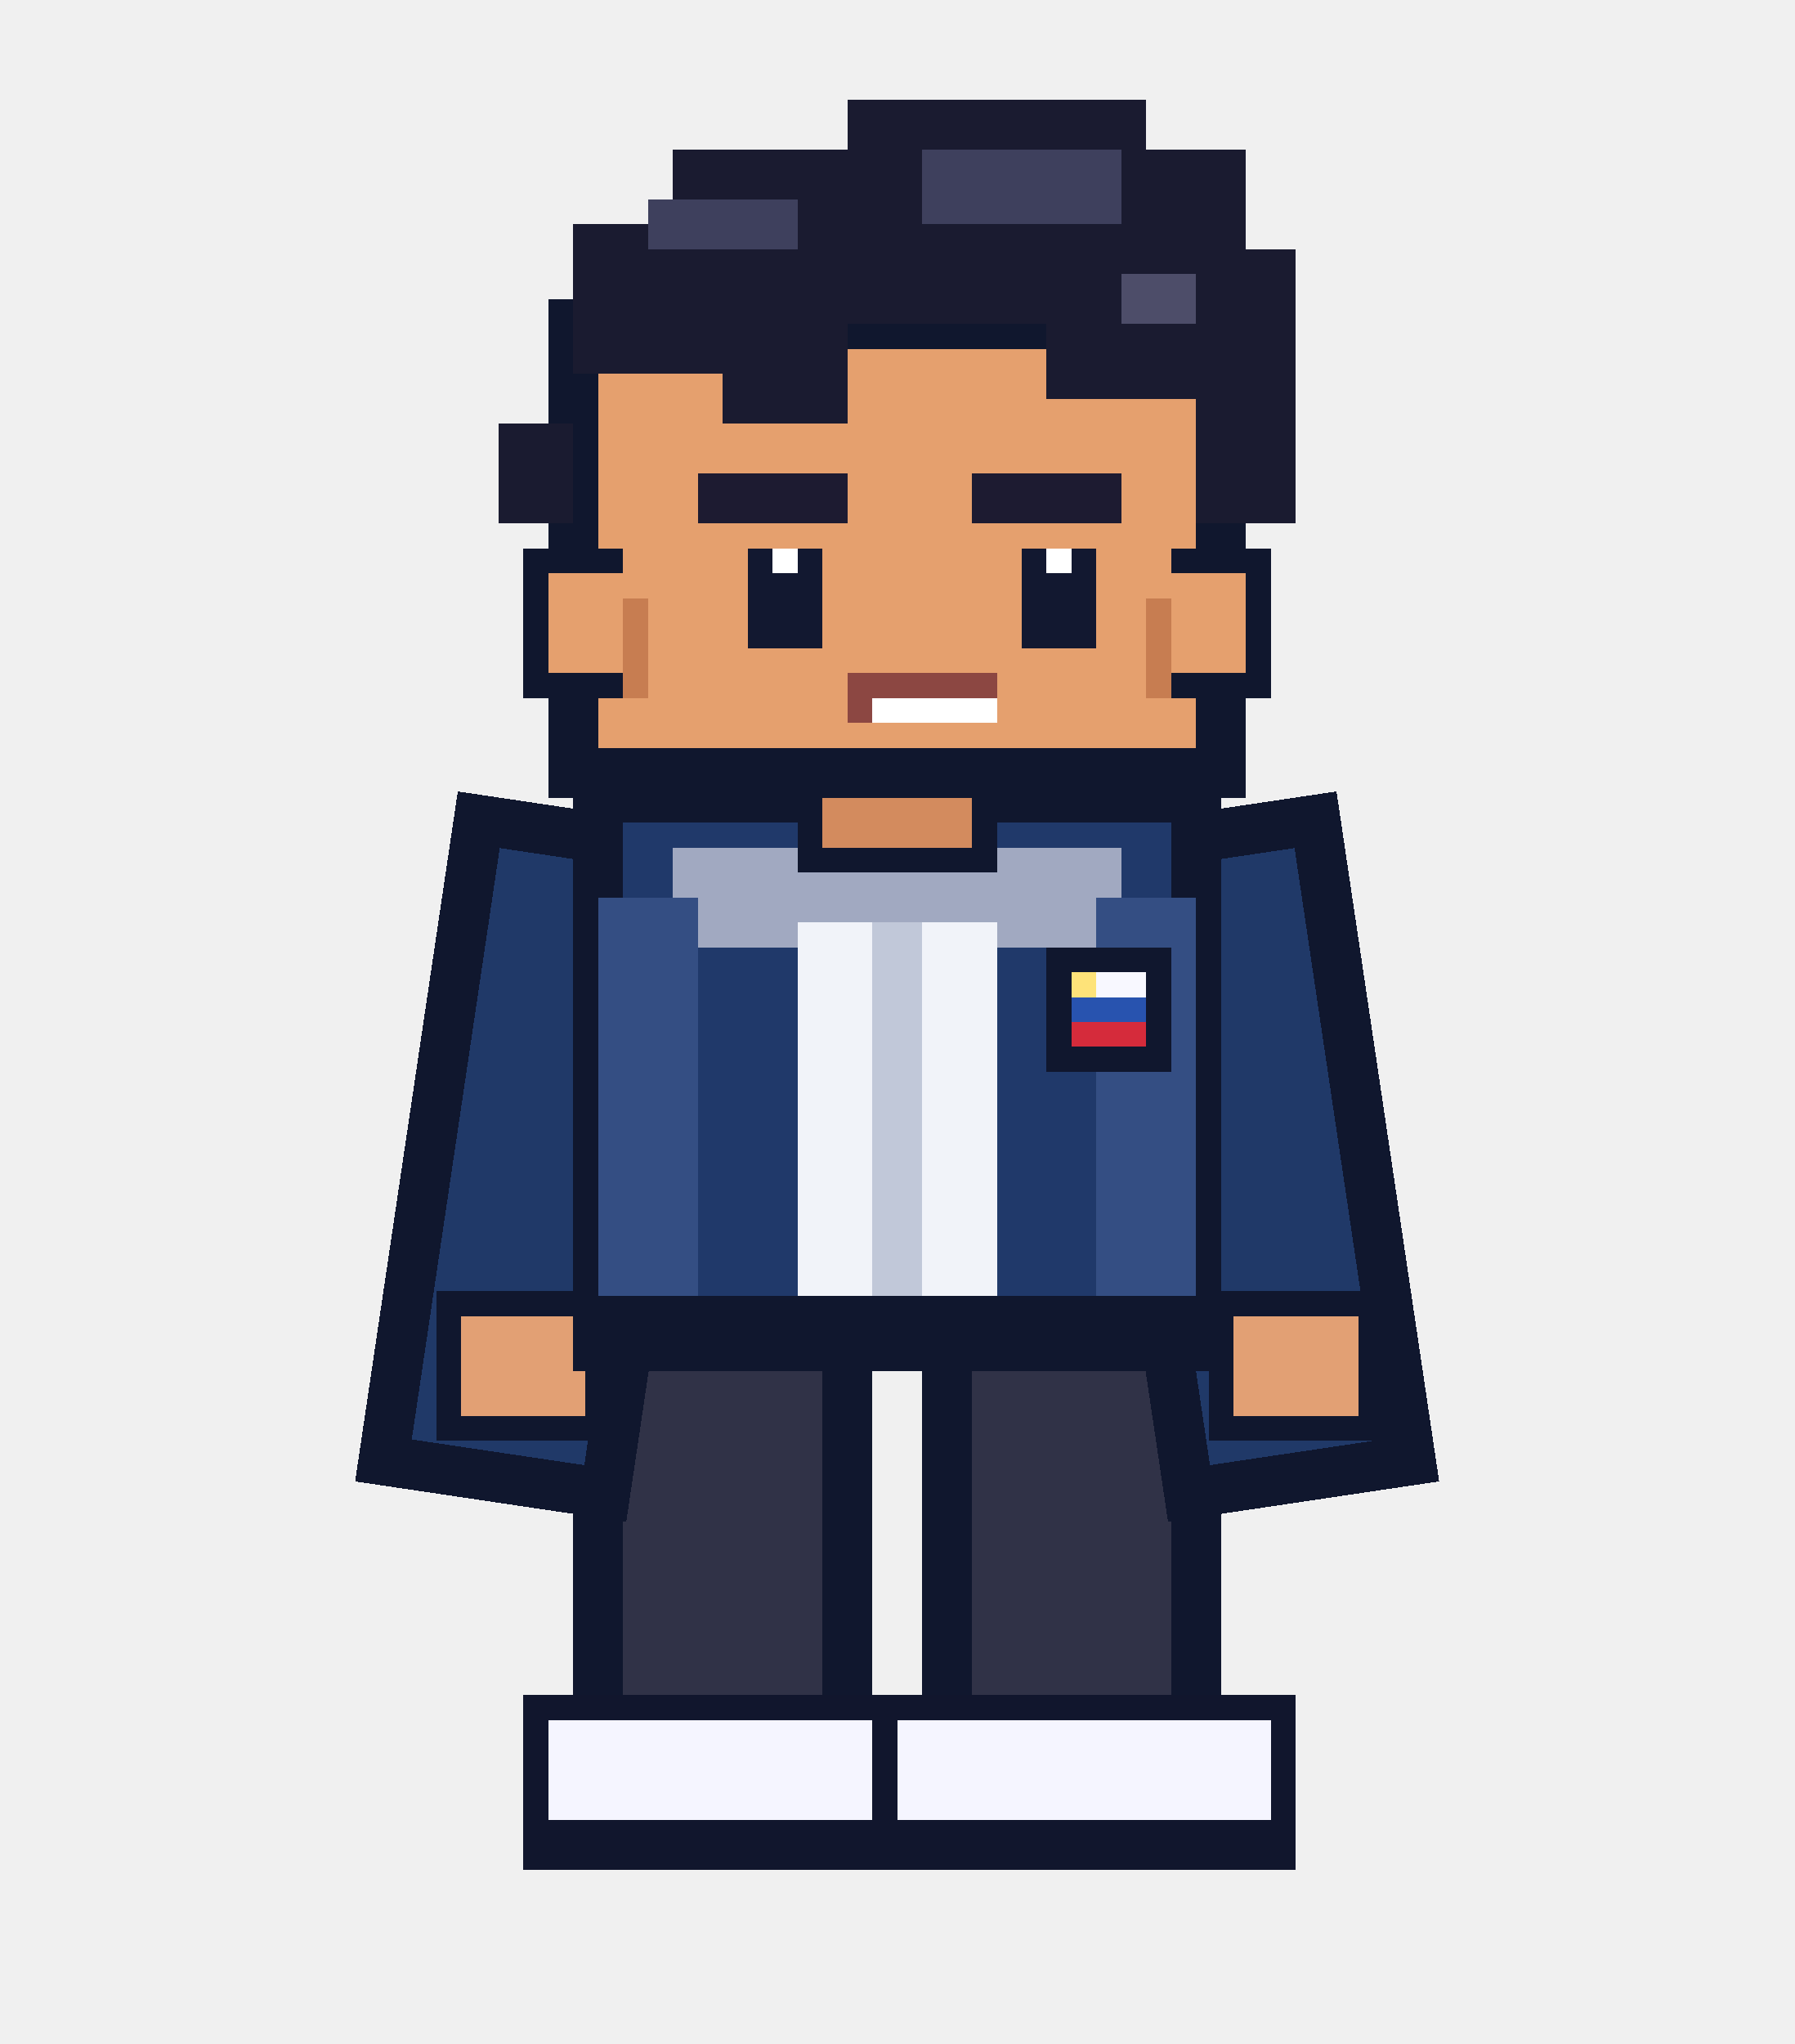
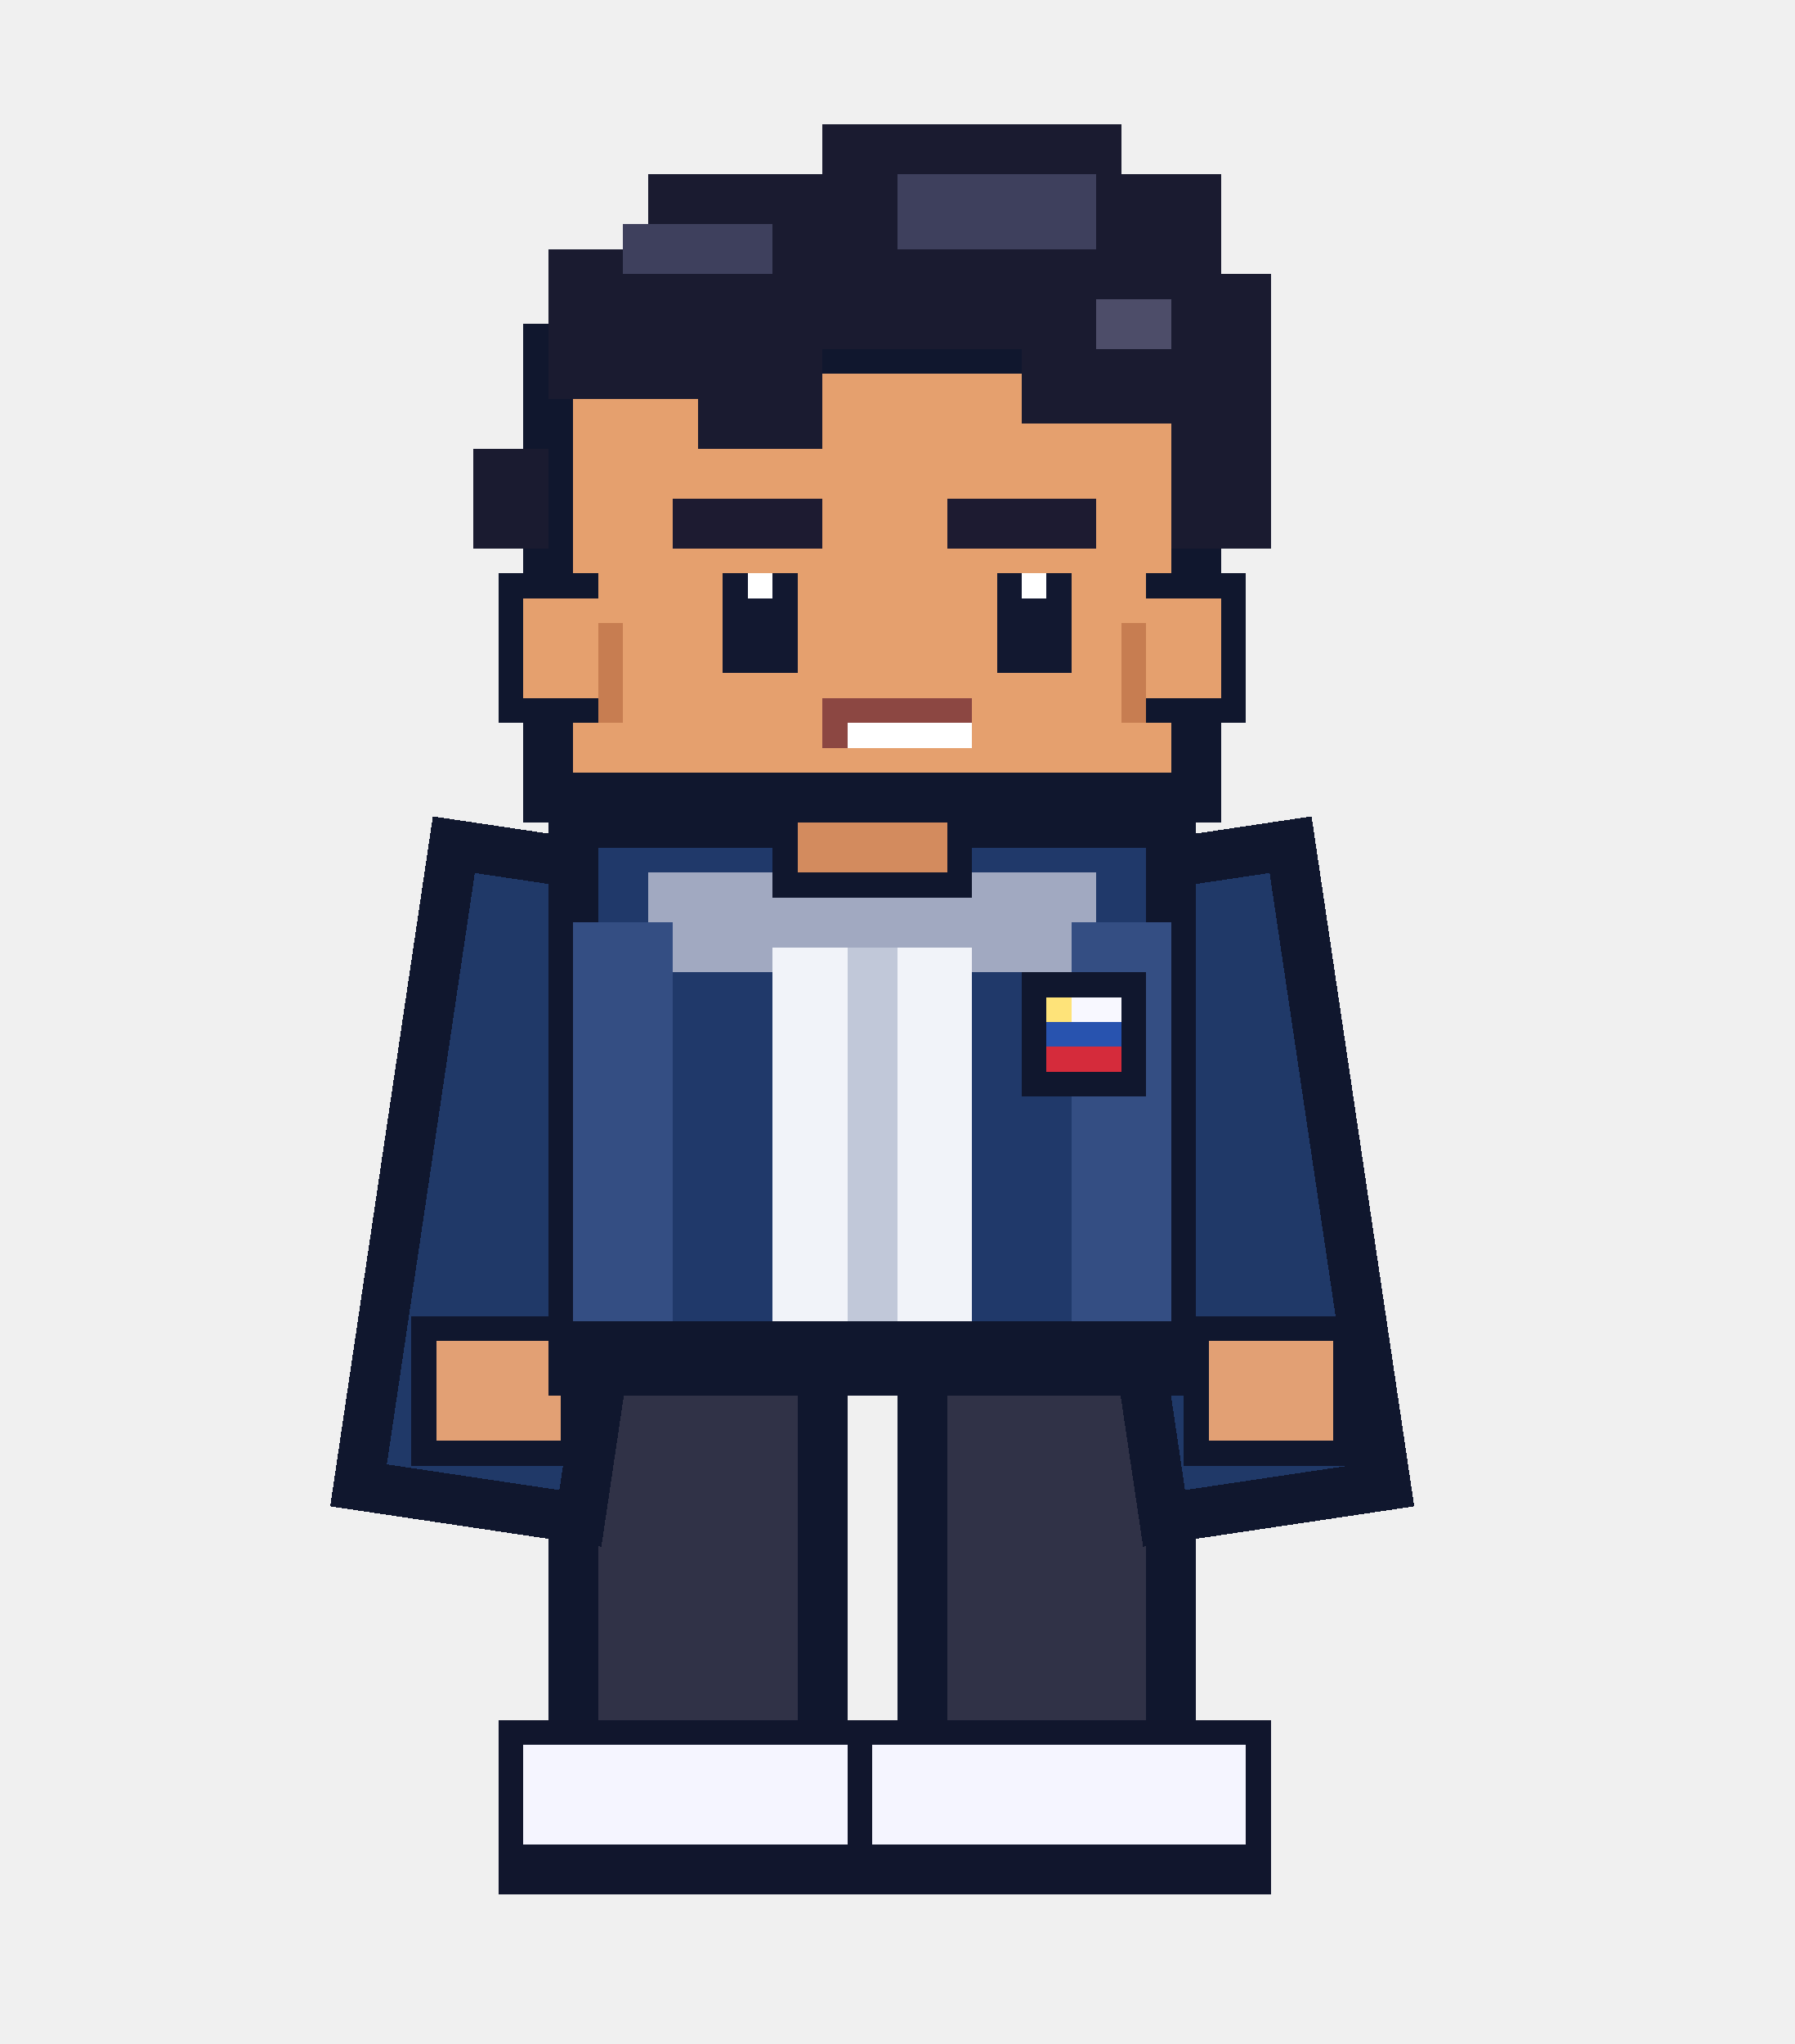
<svg xmlns="http://www.w3.org/2000/svg" viewBox="0 0 72 82" width="288" height="328" shape-rendering="crispEdges" role="img" aria-label="8-bit UrFavXBF idle frame 5">
-   <g transform="translate(0 -1)">
+   <g transform="translate(-1 0)">
    <path d="M29 53L29 69" fill="none" stroke="#10172e" stroke-width="12" stroke-linecap="square" />
    <path d="M29 53L29 69" fill="none" stroke="#303247" stroke-width="8" stroke-linecap="square" />
    <path d="M43 53L43 69" fill="none" stroke="#10172e" stroke-width="12" stroke-linecap="square" />
    <path d="M43 53L43 69" fill="none" stroke="#303247" stroke-width="8" stroke-linecap="square" />
    <rect x="21" y="69" width="17" height="7" fill="#11162d" />
    <rect x="22" y="70" width="15" height="4" fill="#f5f5ff" />
    <rect x="35" y="69" width="17" height="7" fill="#11162d" />
    <rect x="36" y="70" width="15" height="4" fill="#f5f5ff" />
    <path d="M23 39L20.5 55.8" fill="none" stroke="#10172e" stroke-width="11" stroke-linecap="square" />
    <path d="M23 39L20.5 55.8" fill="none" stroke="#203968" stroke-width="7" stroke-linecap="square" />
    <path d="M49 39L51.5 55.8" fill="none" stroke="#10172e" stroke-width="11" stroke-linecap="square" />
    <path d="M49 39L51.5 55.8" fill="none" stroke="#203968" stroke-width="7" stroke-linecap="square" />
    <rect x="17.5" y="52.8" width="7" height="6" fill="#10172e" />
    <rect x="18.5" y="53.8" width="5" height="4" fill="#e2a074" />
    <rect x="48.5" y="52.8" width="7" height="6" fill="#10172e" />
    <rect x="49.5" y="53.8" width="5" height="4" fill="#e2a074" />
    <path d="M23 32h26v24H23z" fill="#10172e" />
    <rect x="25" y="34" width="22" height="19" fill="#20396a" />
    <rect x="27" y="35" width="18" height="4" fill="#a1a9c1" />
    <rect x="32" y="38" width="8" height="15" fill="#f1f3f9" />
    <rect x="35" y="38" width="2" height="15" fill="#c1c8d9" />
    <rect x="24" y="37" width="4" height="16" fill="#344e83" />
    <rect x="44" y="37" width="4" height="16" fill="#344e83" />
    <rect x="42" y="39" width="5" height="5" fill="#10172e" />
    <rect x="43" y="40" width="3" height="1" fill="#f8f8ff" />
    <rect x="43" y="41" width="3" height="1" fill="#2853af" />
    <rect x="43" y="42" width="3" height="1" fill="#d52b3b" />
    <rect x="43" y="40" width="1" height="1" fill="#fee379" />
    <rect x="32" y="29" width="8" height="7" fill="#10172e" />
    <rect x="33" y="30" width="6" height="5" fill="#d38b5e" />
    <rect x="22" y="13" width="28" height="20" fill="#10172e" />
    <rect x="24" y="15" width="24" height="16" fill="#e5a06e" />
    <rect x="24" y="25" width="2" height="4" fill="#c77d51" />
    <rect x="46" y="25" width="2" height="4" fill="#c77d51" />
    <rect x="21" y="23" width="4" height="6" fill="#10172e" />
    <rect x="22" y="24" width="3" height="4" fill="#e5a06e" />
    <rect x="47" y="23" width="4" height="6" fill="#10172e" />
    <rect x="47" y="24" width="3" height="4" fill="#e5a06e" />
    <path d="M20 18h3V10h4V7h7V5h12v2h4v4h2v11h-4v-5h-6v-3h-8v4h-5v-2h-6v6h-3z" fill="#1a1b30" />
    <rect x="26" y="9" width="6" height="2" fill="#3e405d" />
    <rect x="37" y="7" width="8" height="3" fill="#3e405d" />
    <rect x="45" y="12" width="3" height="2" fill="#4d4d69" />
    <rect x="28" y="20" width="6" height="2" fill="#1d1b31" />
    <rect x="39" y="20" width="6" height="2" fill="#1d1b31" />
    <rect x="30" y="23" width="3" height="4" fill="#121830" />
    <rect x="41" y="23" width="3" height="4" fill="#121830" />
    <rect x="31" y="23" width="1" height="1" fill="#fff" />
    <rect x="42" y="23" width="1" height="1" fill="#fff" />
    <rect x="34" y="28" width="6" height="2" fill="#8c4742" />
    <rect x="35" y="29" width="5" height="1" fill="#fff" />
  </g>
</svg>
